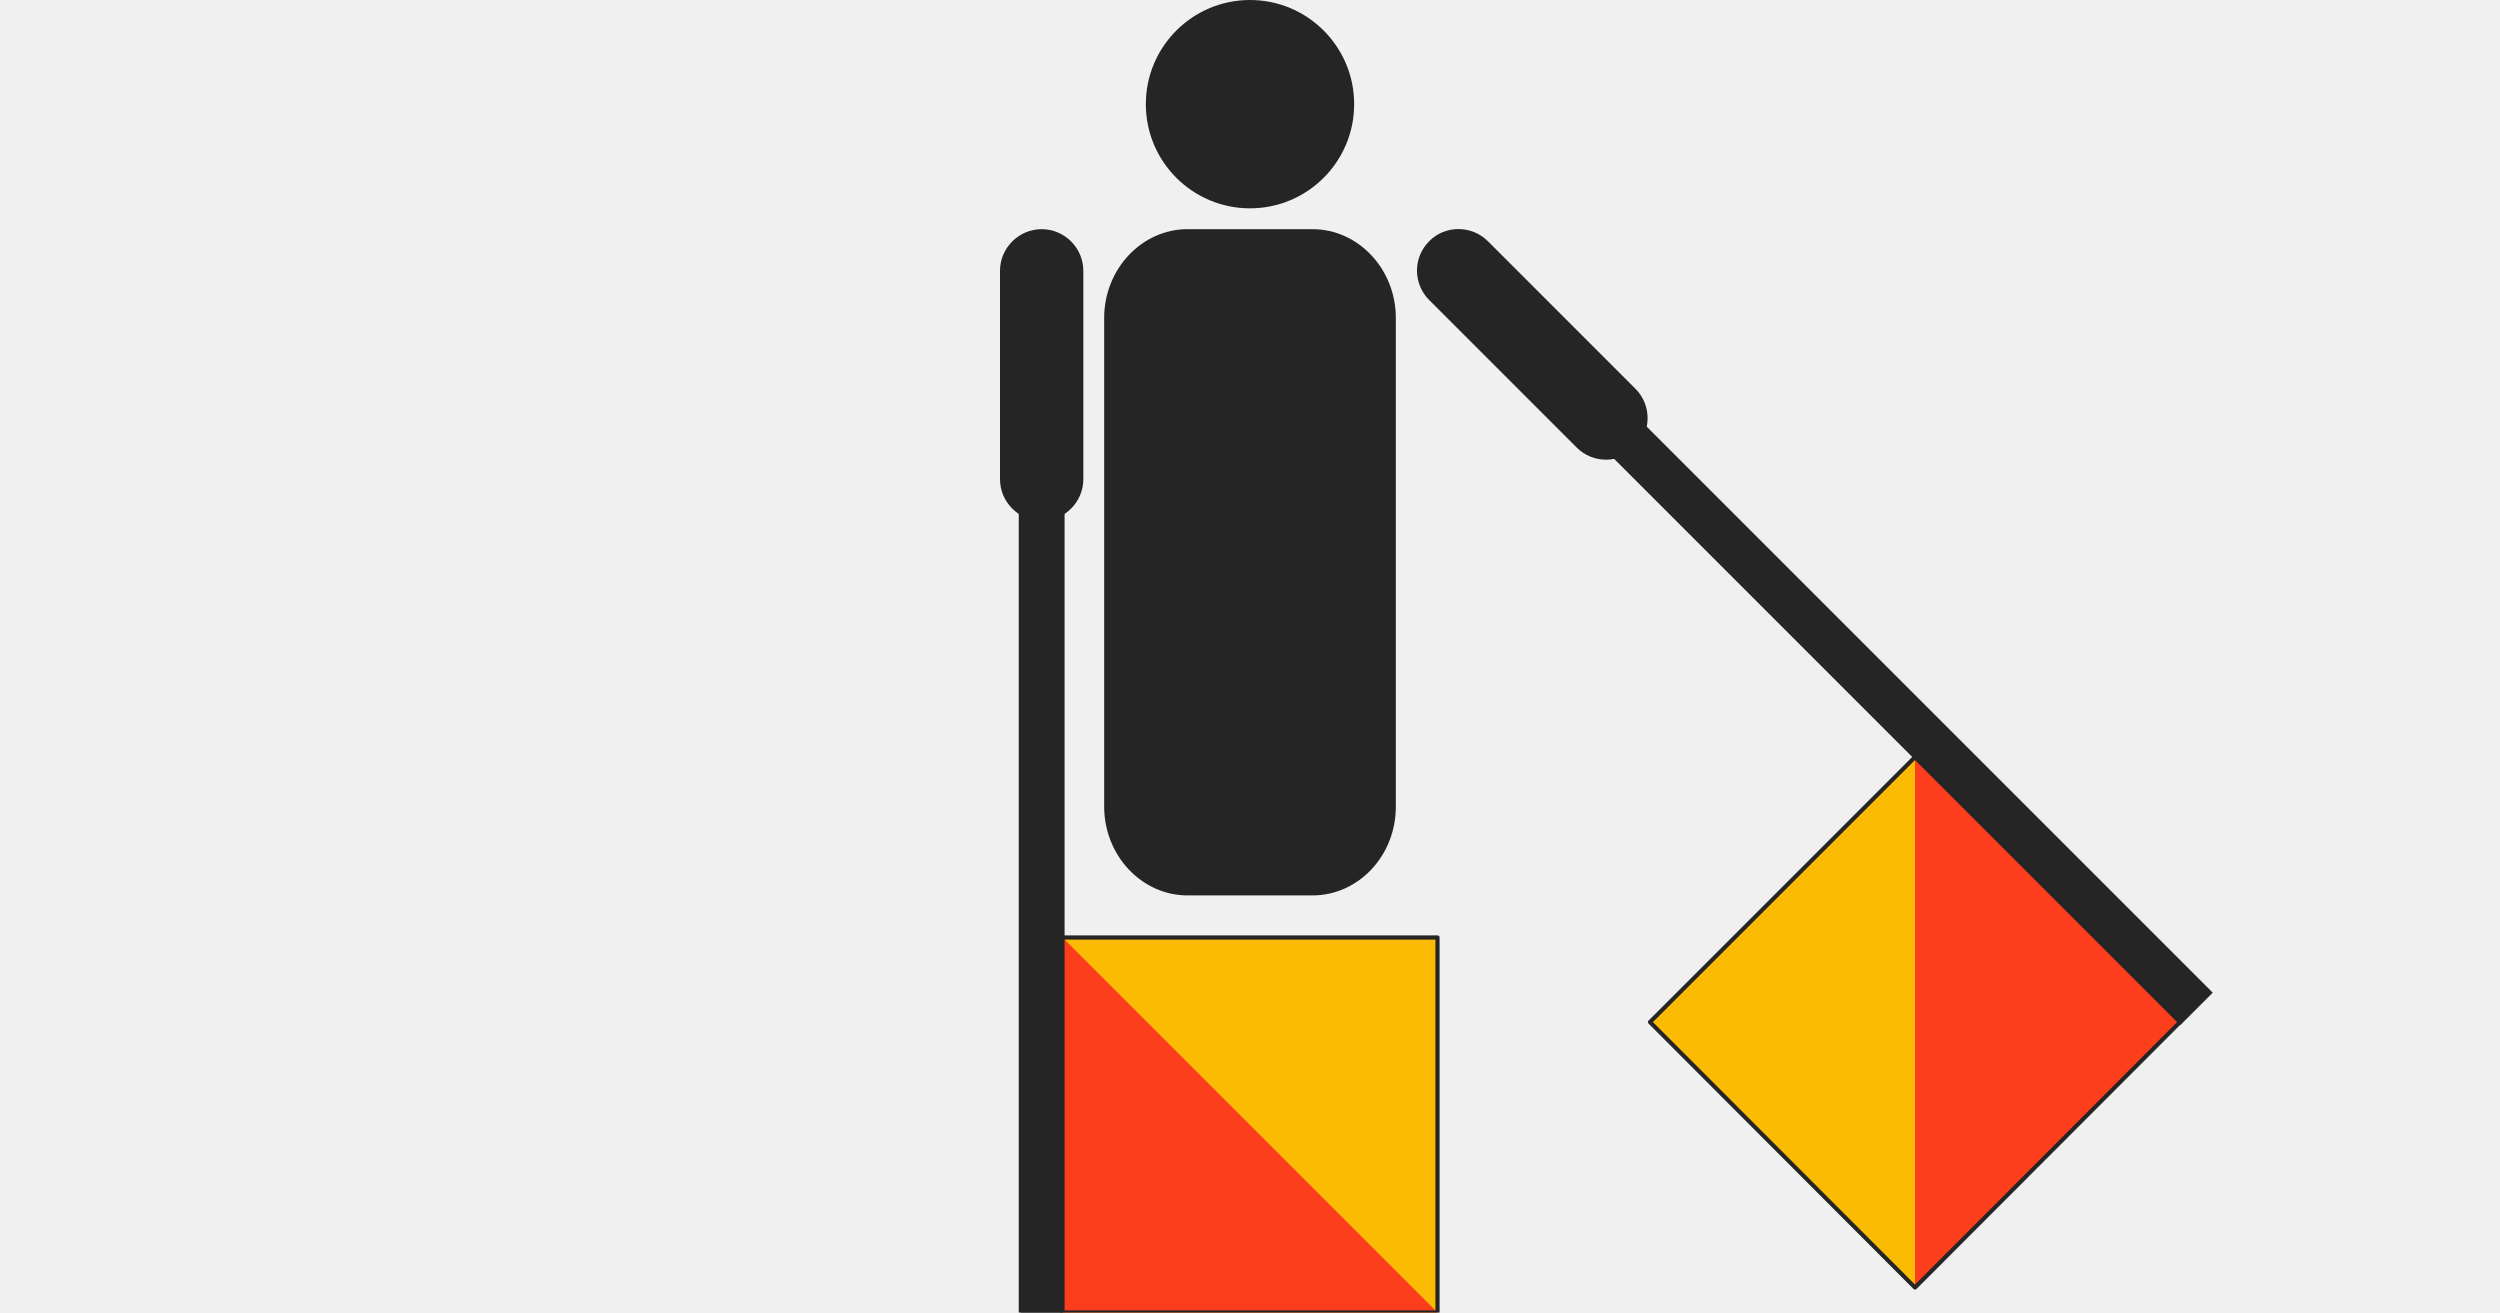
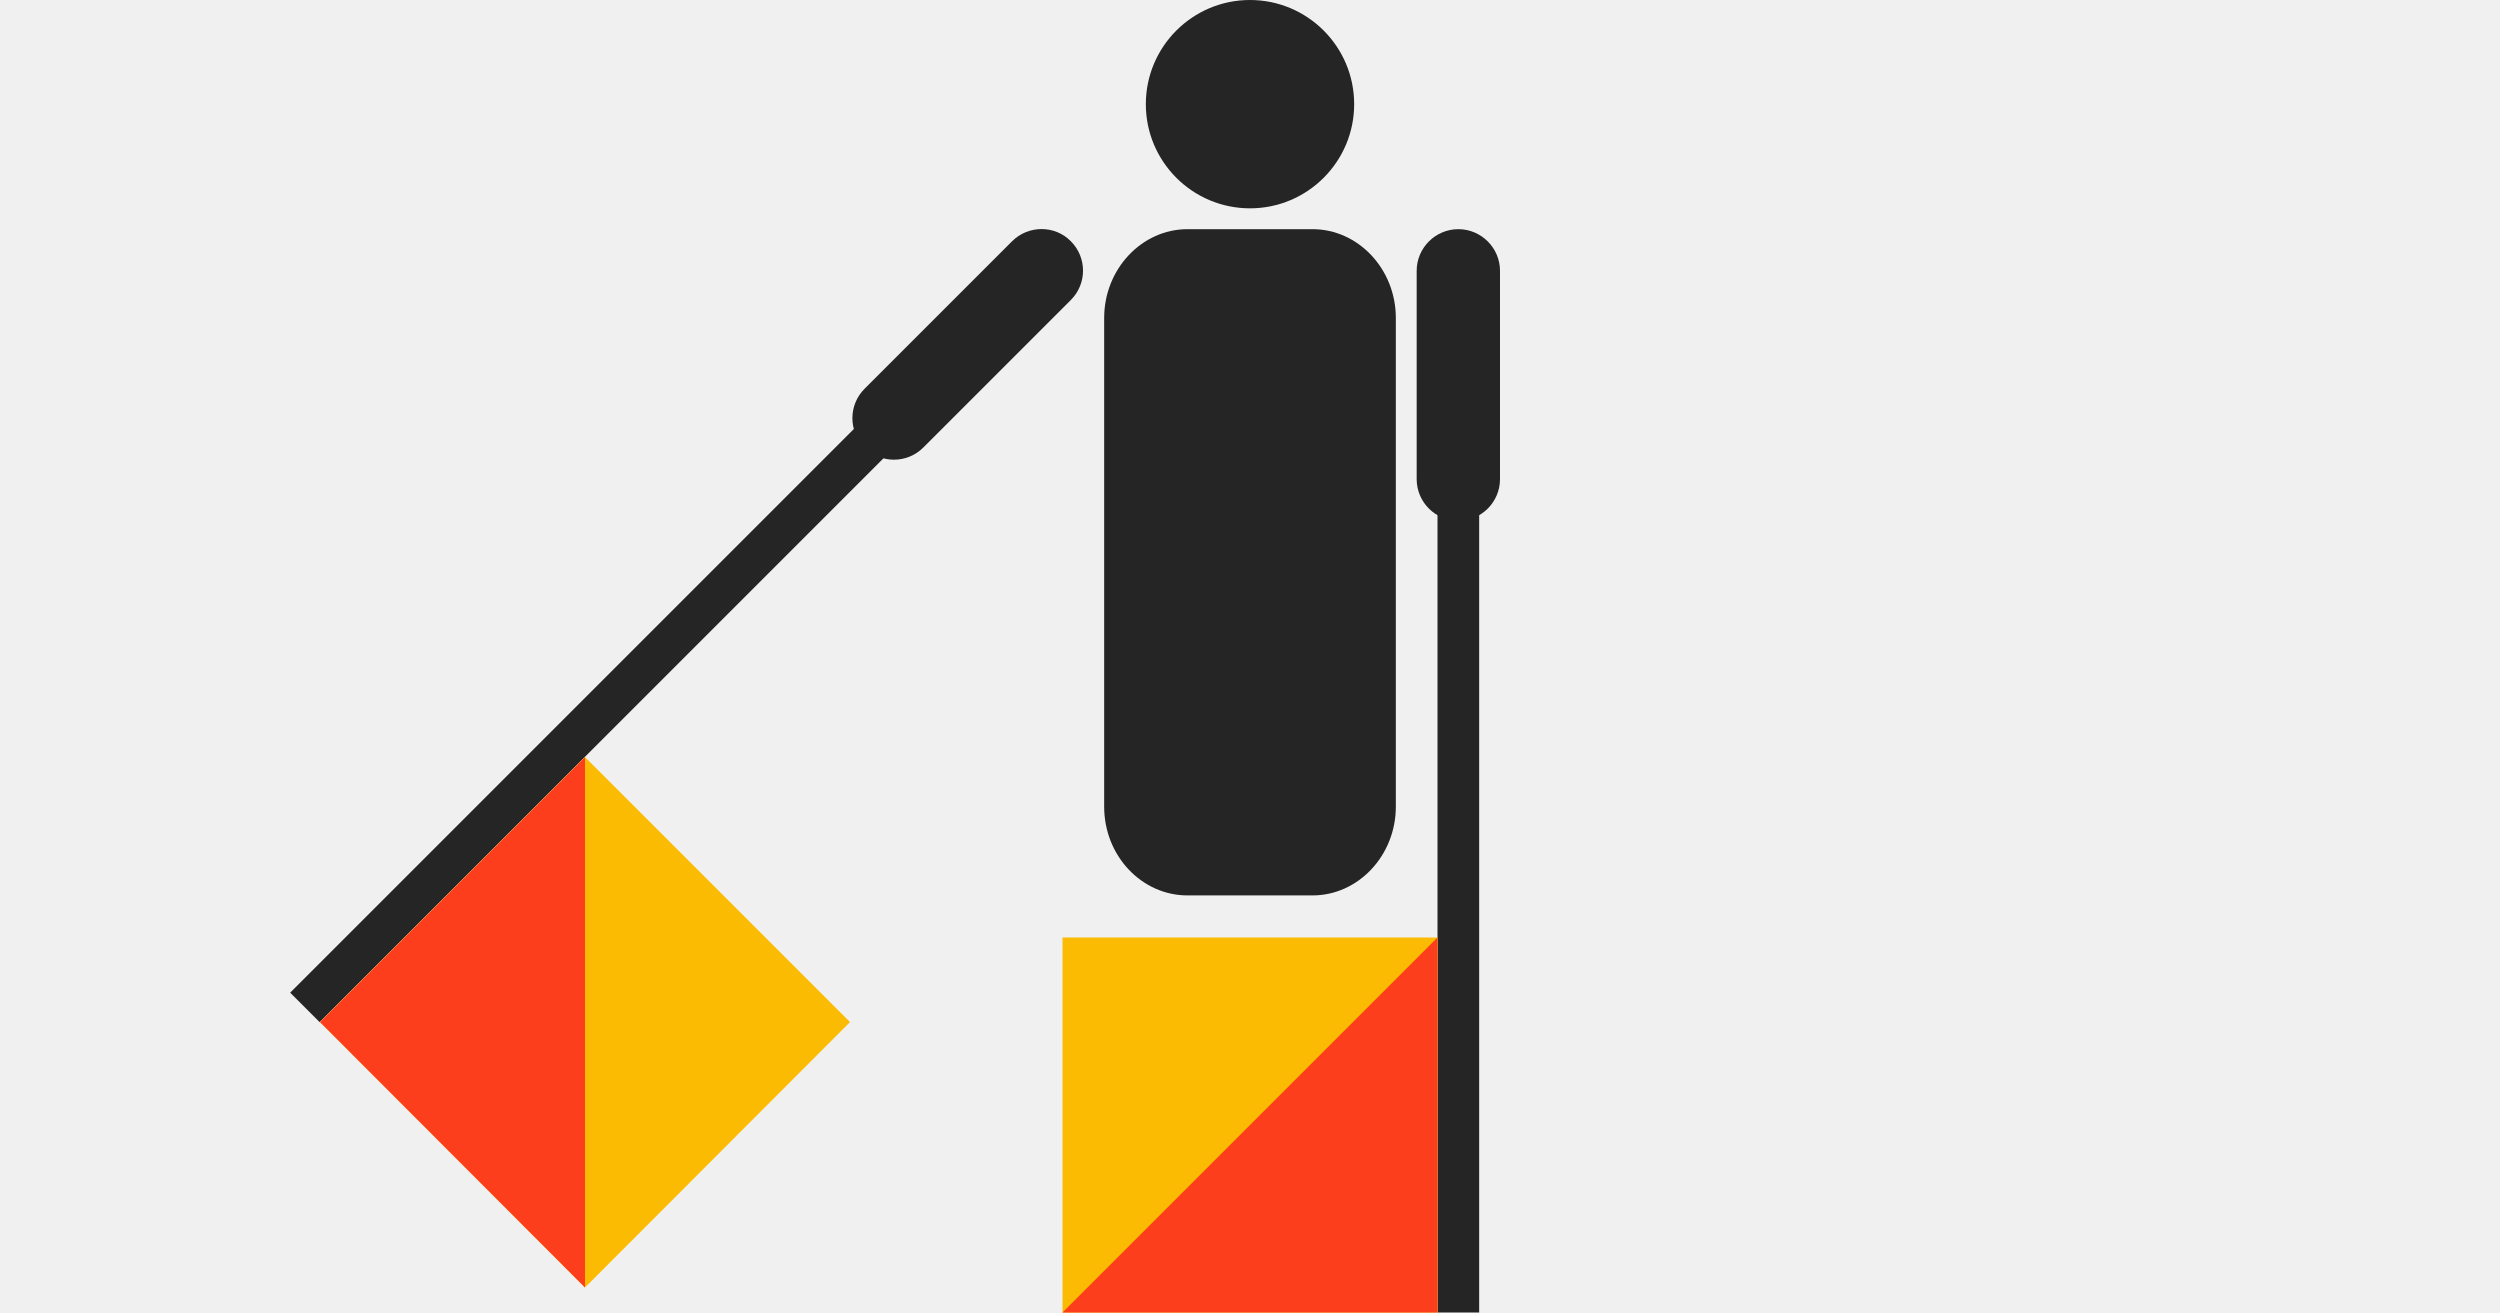
<svg xmlns="http://www.w3.org/2000/svg" width="600" height="315" viewBox="0 0 600 315" fill="none">
-   <g clip-path="url(#clip0)">
-     <path fill-rule="evenodd" clip-rule="evenodd" d="M325 25C325 38.8 313.8 50 300 50C286.2 50 275 38.8 275 25C275 11.2 286.2 0 300 0C313.8 0 325 11.2 325 25Z" fill="#252525" />
-     <path fill-rule="evenodd" clip-rule="evenodd" d="M285 55H315C326 55 335 64.6 335 76.3V193.6C335 205.4 326 214.9 315 214.9H285C274 214.9 265 205.3 265 193.6V76.3C265 64.6 274 55 285 55Z" fill="#252525" />
-     <path fill-rule="evenodd" clip-rule="evenodd" d="M357.1 57.9L392.5 93.3C396.4 97.2 396.4 103.5 392.5 107.4C388.6 111.3 382.3 111.3 378.4 107.4L343 72C339.1 68.1 339.1 61.8 343 57.9C346.8 54 353.2 54 357.1 57.9Z" fill="#252525" />
-     <path d="M388.935 96.823L381.864 103.894L523.284 245.314L530.355 238.243L388.935 96.823Z" fill="#252525" stroke="#252525" />
-     <path fill-rule="evenodd" clip-rule="evenodd" d="M396 245.3L459.6 181.7L523.2 245.3L459.6 309L396 245.3Z" fill="#FCBB03" />
-     <path fill-rule="evenodd" clip-rule="evenodd" d="M459.6 181.7L523.2 245.3L459.6 309V181.7Z" fill="#FD3E1D" />
-     <path fill-rule="evenodd" clip-rule="evenodd" d="M396 245.3L459.6 181.7L523.2 245.3L459.6 309L396 245.3Z" stroke="#252525" stroke-linejoin="round" />
-     <path fill-rule="evenodd" clip-rule="evenodd" d="M260 65V115C260 120.5 255.5 125 250 125C244.5 125 240 120.5 240 115V65C240 59.5 244.5 55 250 55C255.5 55 260 59.5 260 65Z" fill="#252525" />
-     <path d="M255 115H245V315H255V115Z" fill="#252525" stroke="#252525" />
-     <path fill-rule="evenodd" clip-rule="evenodd" d="M345 225V315H255V225H345Z" fill="#FCBB03" />
-     <path fill-rule="evenodd" clip-rule="evenodd" d="M345 315H255V225L345 315Z" fill="#FD3E1D" />
-     <path fill-rule="evenodd" clip-rule="evenodd" d="M345 225V315H255V225H345Z" stroke="#252525" stroke-linejoin="round" />
-   </g>
-   <defs>
-     <clipPath id="clip0">
-       <rect width="600" height="315" fill="white" />
-     </clipPath>
-   </defs>
+   <path fill-rule="evenodd" clip-rule="evenodd" d="M275 25C275 38.8 286.2 50 300 50C313.8 50 325 38.8 325 25C325 11.2 313.8 0 300 0C286.2 0 275 11.2 275 25Z" fill="#252525" />
+   <path fill-rule="evenodd" clip-rule="evenodd" d="M315 55H285C274 55 265 64.6 265 76.3V193.6C265 205.4 274 214.9 285 214.9H315C326 214.9 335 205.3 335 193.6V76.3C335 64.6 326 55 315 55Z" fill="#252525" />
+   <path fill-rule="evenodd" clip-rule="evenodd" d="M242.9 57.9L207.5 93.3C203.6 97.2 203.6 103.5 207.5 107.4C211.4 111.3 217.7 111.3 221.6 107.4L257 72C260.9 68.1 260.9 61.8 257 57.9C253.2 54 246.8 54 242.9 57.9Z" fill="#252525" />
+   <path d="M211.065 96.823L218.136 103.894L76.716 245.314L69.645 238.243L211.065 96.823Z" fill="#252525" />
+   <path fill-rule="evenodd" clip-rule="evenodd" d="M204 245.3L140.4 181.7L76.8 245.3L140.4 309L204 245.3Z" fill="#FCBB03" />
+   <path fill-rule="evenodd" clip-rule="evenodd" d="M140.399 181.7L76.799 245.3L140.399 309V181.7Z" fill="#FD3E1D" />
+   <path fill-rule="evenodd" clip-rule="evenodd" d="M340 65V115C340 120.5 344.5 125 350 125C355.5 125 360 120.5 360 115V65C360 59.5 355.5 55 350 55C344.5 55 340 59.5 340 65Z" fill="#252525" />
+   <path d="M345 115H355V315H345V115Z" fill="#252525" />
+   <path fill-rule="evenodd" clip-rule="evenodd" d="M255 225V315H345V225H255Z" fill="#FCBB03" />
+   <path fill-rule="evenodd" clip-rule="evenodd" d="M255 315H345V225L255 315Z" fill="#FD3E1D" />
</svg>
